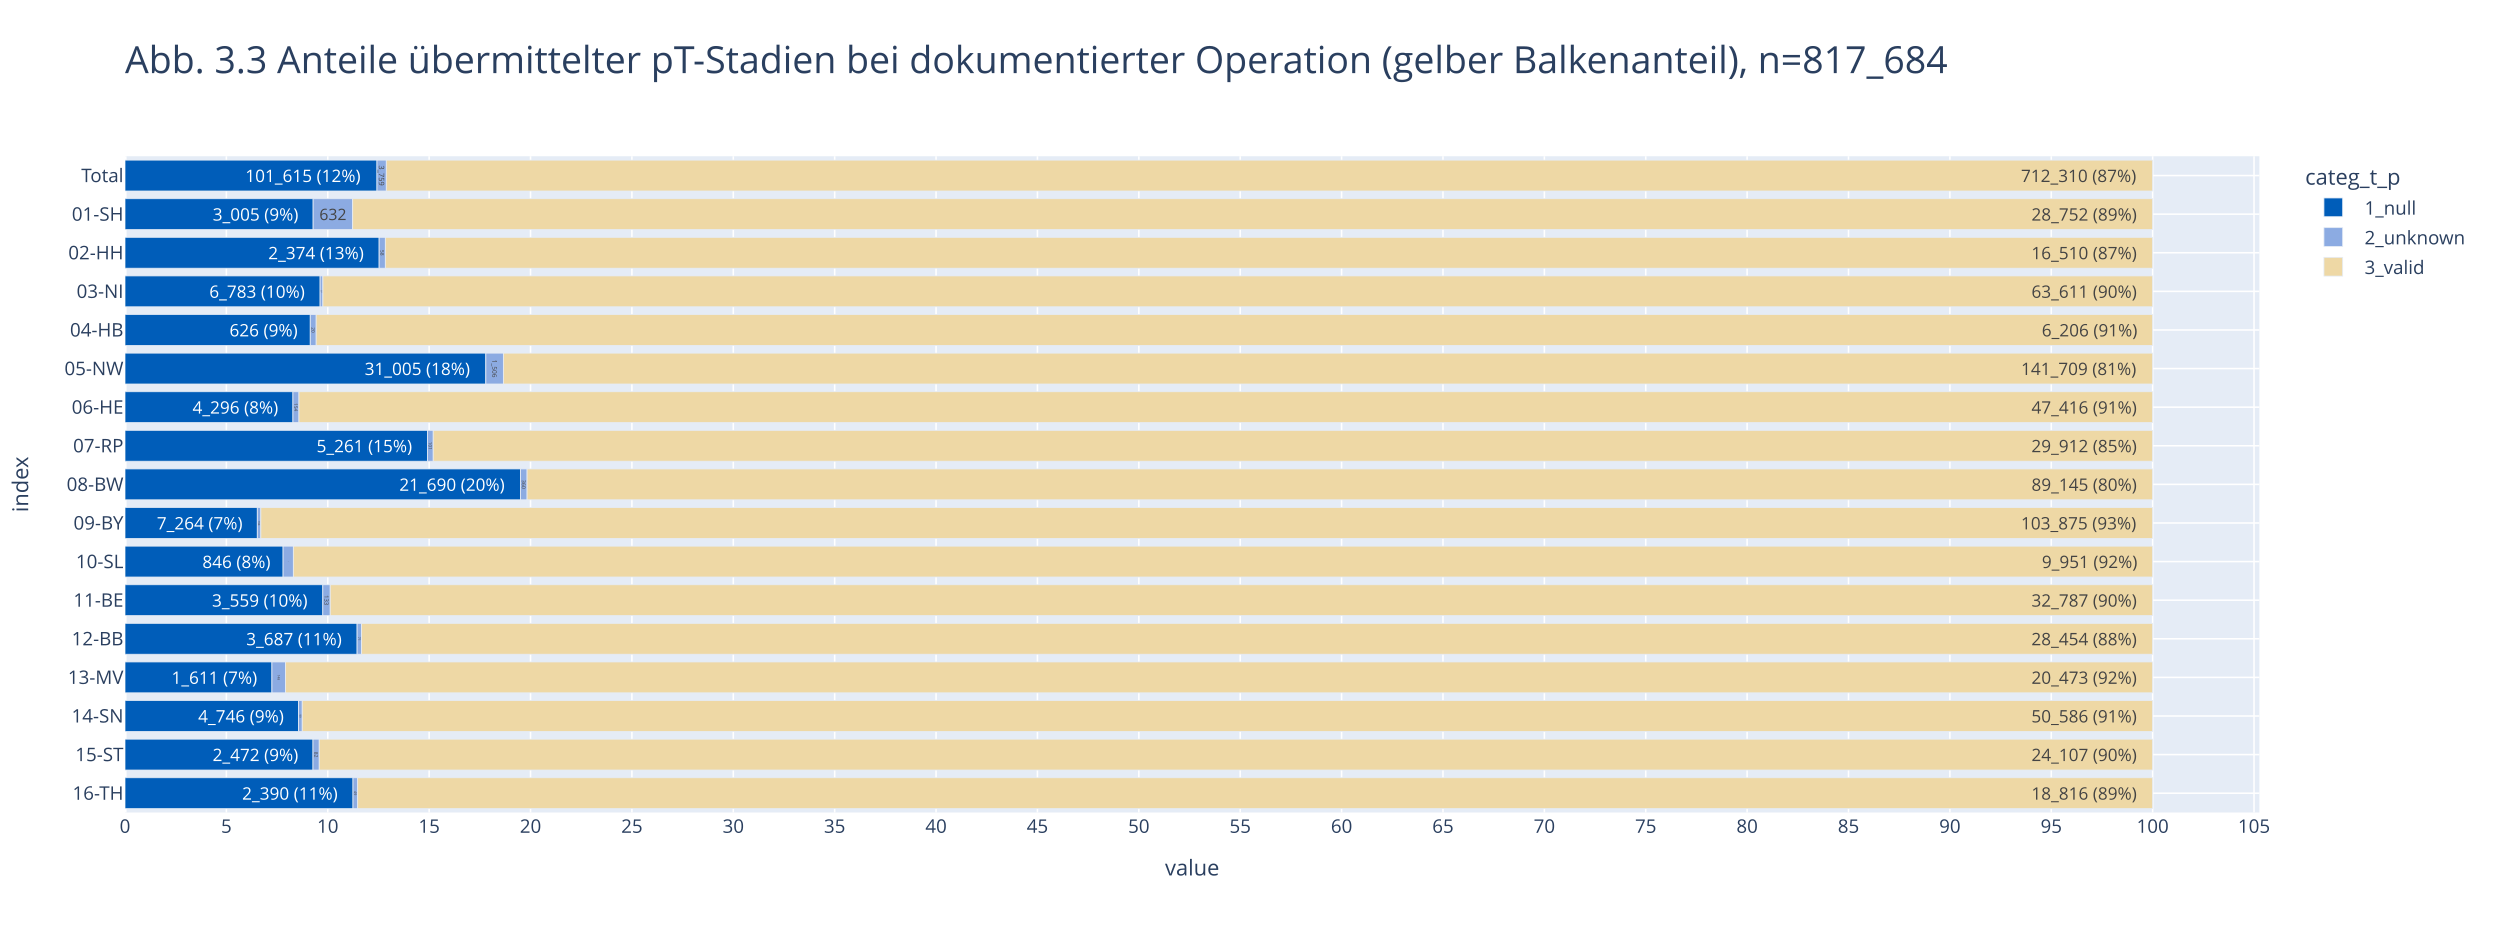
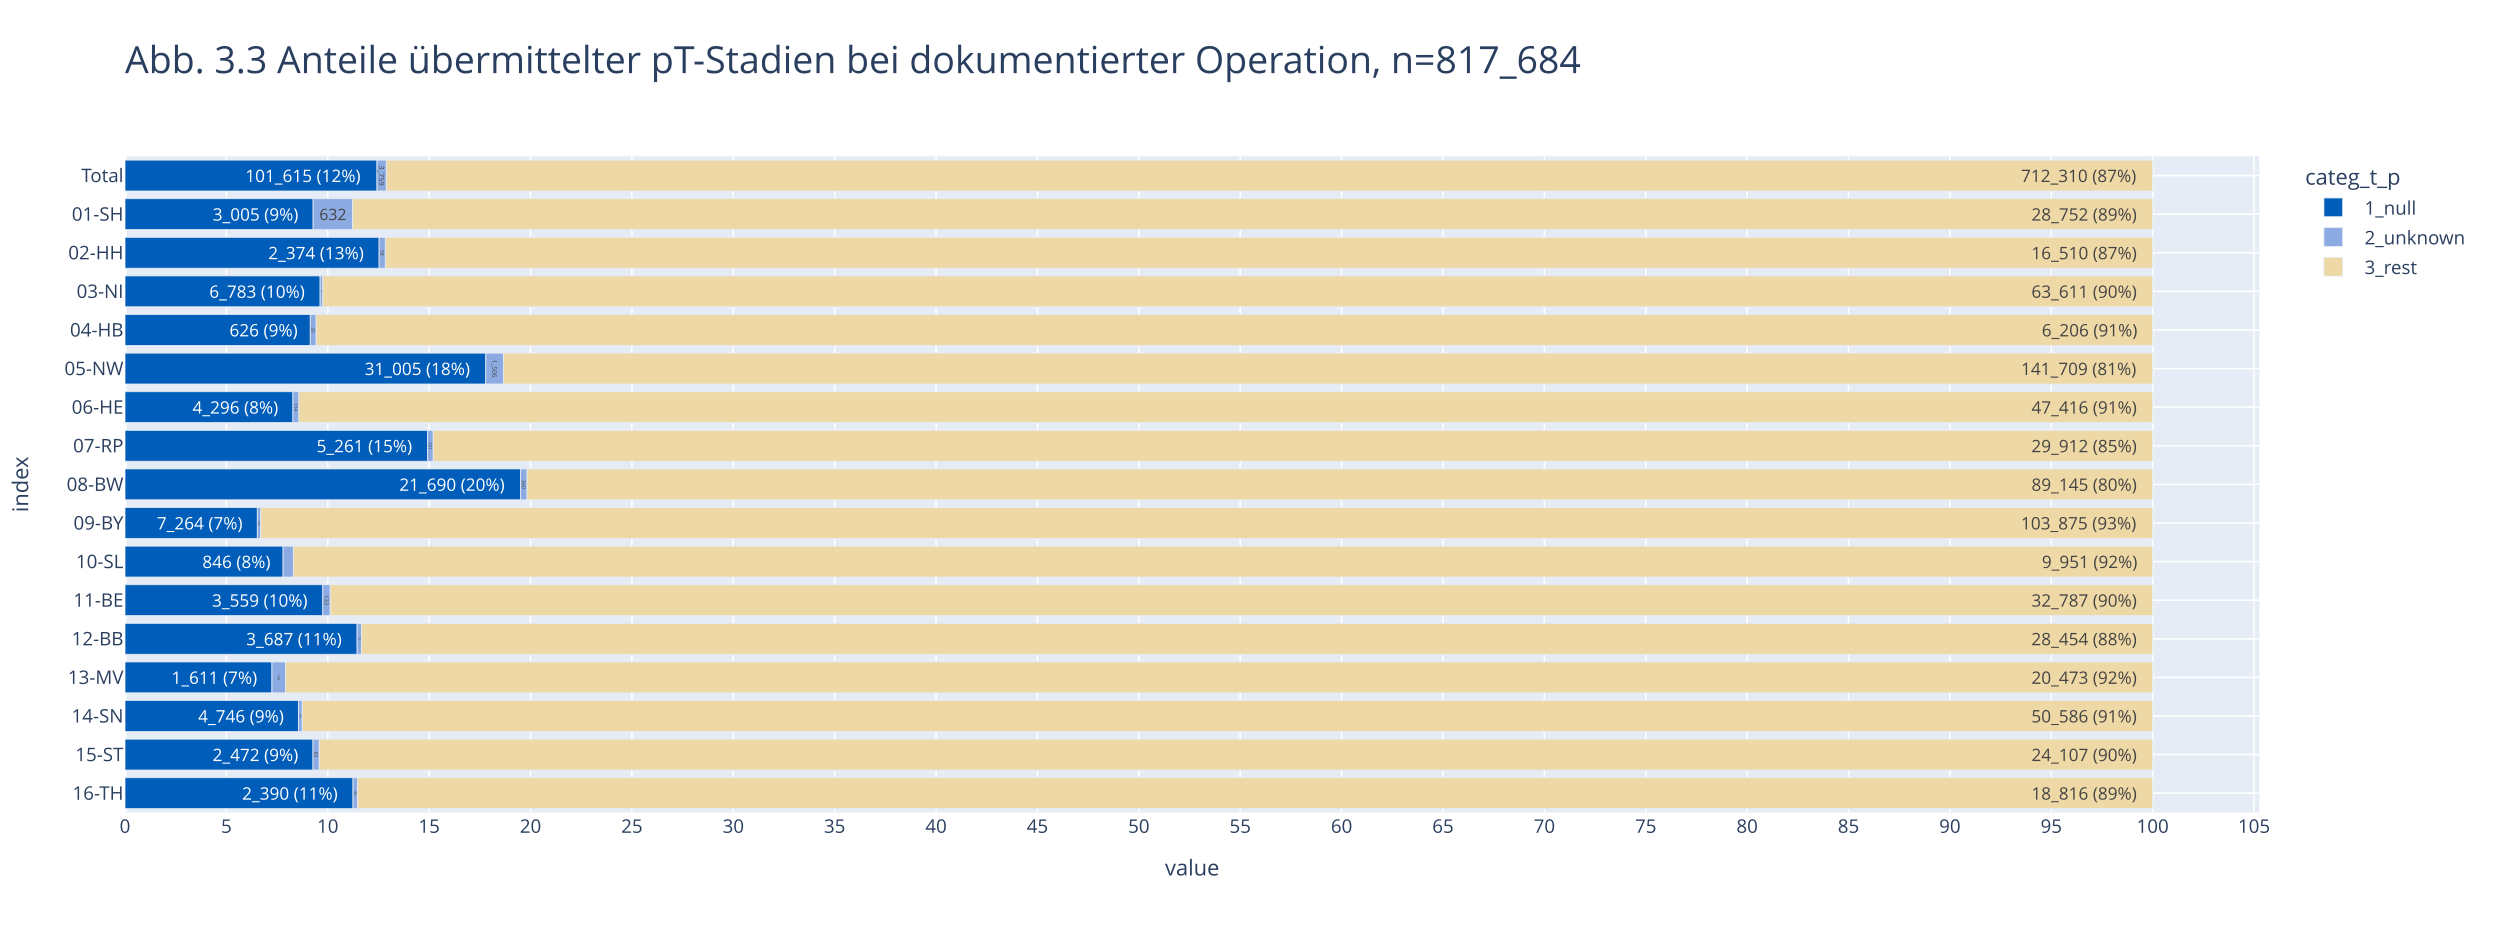
<svg xmlns="http://www.w3.org/2000/svg" class="main-svg" width="1600" height="600" style="" viewBox="0 0 1600 600">
  <rect x="0" y="0" width="1600" height="600" style="fill: rgb(255, 255, 255); fill-opacity: 1;" />
-   <defs id="defs-1cdf68">
+   <defs id="defs-031ee2">
    <g class="clips">
-       <clipPath id="clip1cdf68xyplot" class="plotclip">
+       <clipPath id="clip031ee2xyplot" class="plotclip">
        <rect width="1366" height="420" />
      </clipPath>
-       <clipPath class="axesclip" id="clip1cdf68x">
+       <clipPath class="axesclip" id="clip031ee2x">
        <rect x="80" y="0" width="1366" height="600" />
      </clipPath>
-       <clipPath class="axesclip" id="clip1cdf68y">
+       <clipPath class="axesclip" id="clip031ee2y">
        <rect x="0" y="100" width="1600" height="420" />
      </clipPath>
-       <clipPath class="axesclip" id="clip1cdf68xy">
+       <clipPath class="axesclip" id="clip031ee2xy">
        <rect x="80" y="100" width="1366" height="420" />
      </clipPath>
    </g>
    <g class="gradients" />
    <g class="patterns" />
  </defs>
  <g class="bglayer">
    <rect class="bg" x="80" y="100" width="1366" height="420" style="fill: rgb(229, 236, 246); fill-opacity: 1; stroke-width: 0;" />
  </g>
  <g class="layer-below">
    <g class="imagelayer" />
    <g class="shapelayer" />
  </g>
  <g class="cartesianlayer">
    <g class="subplot xy">
      <g class="layer-subplot">
        <g class="shapelayer" />
        <g class="imagelayer" />
      </g>
      <g class="minor-gridlayer">
        <g class="x" />
        <g class="y" />
      </g>
      <g class="gridlayer">
        <g class="x">
          <path class="xgrid crisp" transform="translate(144.88,0)" d="M0,100v420" style="stroke: rgb(255, 255, 255); stroke-opacity: 1; stroke-width: 1px;" />
          <path class="xgrid crisp" transform="translate(209.77,0)" d="M0,100v420" style="stroke: rgb(255, 255, 255); stroke-opacity: 1; stroke-width: 1px;" />
          <path class="xgrid crisp" transform="translate(274.65,0)" d="M0,100v420" style="stroke: rgb(255, 255, 255); stroke-opacity: 1; stroke-width: 1px;" />
          <path class="xgrid crisp" transform="translate(339.54,0)" d="M0,100v420" style="stroke: rgb(255, 255, 255); stroke-opacity: 1; stroke-width: 1px;" />
          <path class="xgrid crisp" transform="translate(404.42,0)" d="M0,100v420" style="stroke: rgb(255, 255, 255); stroke-opacity: 1; stroke-width: 1px;" />
          <path class="xgrid crisp" transform="translate(469.31,0)" d="M0,100v420" style="stroke: rgb(255, 255, 255); stroke-opacity: 1; stroke-width: 1px;" />
          <path class="xgrid crisp" transform="translate(534.19,0)" d="M0,100v420" style="stroke: rgb(255, 255, 255); stroke-opacity: 1; stroke-width: 1px;" />
          <path class="xgrid crisp" transform="translate(599.08,0)" d="M0,100v420" style="stroke: rgb(255, 255, 255); stroke-opacity: 1; stroke-width: 1px;" />
          <path class="xgrid crisp" transform="translate(663.96,0)" d="M0,100v420" style="stroke: rgb(255, 255, 255); stroke-opacity: 1; stroke-width: 1px;" />
          <path class="xgrid crisp" transform="translate(728.85,0)" d="M0,100v420" style="stroke: rgb(255, 255, 255); stroke-opacity: 1; stroke-width: 1px;" />
          <path class="xgrid crisp" transform="translate(793.73,0)" d="M0,100v420" style="stroke: rgb(255, 255, 255); stroke-opacity: 1; stroke-width: 1px;" />
          <path class="xgrid crisp" transform="translate(858.62,0)" d="M0,100v420" style="stroke: rgb(255, 255, 255); stroke-opacity: 1; stroke-width: 1px;" />
          <path class="xgrid crisp" transform="translate(923.5,0)" d="M0,100v420" style="stroke: rgb(255, 255, 255); stroke-opacity: 1; stroke-width: 1px;" />
          <path class="xgrid crisp" transform="translate(988.39,0)" d="M0,100v420" style="stroke: rgb(255, 255, 255); stroke-opacity: 1; stroke-width: 1px;" />
          <path class="xgrid crisp" transform="translate(1053.27,0)" d="M0,100v420" style="stroke: rgb(255, 255, 255); stroke-opacity: 1; stroke-width: 1px;" />
          <path class="xgrid crisp" transform="translate(1118.16,0)" d="M0,100v420" style="stroke: rgb(255, 255, 255); stroke-opacity: 1; stroke-width: 1px;" />
          <path class="xgrid crisp" transform="translate(1183.04,0)" d="M0,100v420" style="stroke: rgb(255, 255, 255); stroke-opacity: 1; stroke-width: 1px;" />
          <path class="xgrid crisp" transform="translate(1247.93,0)" d="M0,100v420" style="stroke: rgb(255, 255, 255); stroke-opacity: 1; stroke-width: 1px;" />
          <path class="xgrid crisp" transform="translate(1312.81,0)" d="M0,100v420" style="stroke: rgb(255, 255, 255); stroke-opacity: 1; stroke-width: 1px;" />
          <path class="xgrid crisp" transform="translate(1377.7,0)" d="M0,100v420" style="stroke: rgb(255, 255, 255); stroke-opacity: 1; stroke-width: 1px;" />
          <path class="xgrid crisp" transform="translate(1442.58,0)" d="M0,100v420" style="stroke: rgb(255, 255, 255); stroke-opacity: 1; stroke-width: 1px;" />
        </g>
        <g class="y">
          <path class="ygrid crisp" transform="translate(0,507.65)" d="M80,0h1366" style="stroke: rgb(255, 255, 255); stroke-opacity: 1; stroke-width: 1px;" />
          <path class="ygrid crisp" transform="translate(0,482.94)" d="M80,0h1366" style="stroke: rgb(255, 255, 255); stroke-opacity: 1; stroke-width: 1px;" />
          <path class="ygrid crisp" transform="translate(0,458.24)" d="M80,0h1366" style="stroke: rgb(255, 255, 255); stroke-opacity: 1; stroke-width: 1px;" />
          <path class="ygrid crisp" transform="translate(0,433.53)" d="M80,0h1366" style="stroke: rgb(255, 255, 255); stroke-opacity: 1; stroke-width: 1px;" />
          <path class="ygrid crisp" transform="translate(0,408.82)" d="M80,0h1366" style="stroke: rgb(255, 255, 255); stroke-opacity: 1; stroke-width: 1px;" />
          <path class="ygrid crisp" transform="translate(0,384.12)" d="M80,0h1366" style="stroke: rgb(255, 255, 255); stroke-opacity: 1; stroke-width: 1px;" />
          <path class="ygrid crisp" transform="translate(0,359.41)" d="M80,0h1366" style="stroke: rgb(255, 255, 255); stroke-opacity: 1; stroke-width: 1px;" />
          <path class="ygrid crisp" transform="translate(0,334.71)" d="M80,0h1366" style="stroke: rgb(255, 255, 255); stroke-opacity: 1; stroke-width: 1px;" />
          <path class="ygrid crisp" transform="translate(0,310)" d="M80,0h1366" style="stroke: rgb(255, 255, 255); stroke-opacity: 1; stroke-width: 1px;" />
          <path class="ygrid crisp" transform="translate(0,285.29)" d="M80,0h1366" style="stroke: rgb(255, 255, 255); stroke-opacity: 1; stroke-width: 1px;" />
          <path class="ygrid crisp" transform="translate(0,260.59)" d="M80,0h1366" style="stroke: rgb(255, 255, 255); stroke-opacity: 1; stroke-width: 1px;" />
          <path class="ygrid crisp" transform="translate(0,235.88)" d="M80,0h1366" style="stroke: rgb(255, 255, 255); stroke-opacity: 1; stroke-width: 1px;" />
          <path class="ygrid crisp" transform="translate(0,211.18)" d="M80,0h1366" style="stroke: rgb(255, 255, 255); stroke-opacity: 1; stroke-width: 1px;" />
          <path class="ygrid crisp" transform="translate(0,186.47)" d="M80,0h1366" style="stroke: rgb(255, 255, 255); stroke-opacity: 1; stroke-width: 1px;" />
          <path class="ygrid crisp" transform="translate(0,161.76)" d="M80,0h1366" style="stroke: rgb(255, 255, 255); stroke-opacity: 1; stroke-width: 1px;" />
          <path class="ygrid crisp" transform="translate(0,137.06)" d="M80,0h1366" style="stroke: rgb(255, 255, 255); stroke-opacity: 1; stroke-width: 1px;" />
          <path class="ygrid crisp" transform="translate(0,112.35)" d="M80,0h1366" style="stroke: rgb(255, 255, 255); stroke-opacity: 1; stroke-width: 1px;" />
        </g>
      </g>
      <g class="zerolinelayer">
        <path class="xzl zl crisp" transform="translate(80,0)" d="M0,100v420" style="stroke: rgb(255, 255, 255); stroke-opacity: 1; stroke-width: 2px;" />
      </g>
      <g class="layer-between">
        <g class="shapelayer" />
        <g class="imagelayer" />
      </g>
      <path class="xlines-below" />
      <path class="ylines-below" />
      <g class="overlines-below" />
      <g class="xaxislayer-below" />
      <g class="yaxislayer-below" />
      <g class="overaxes-below" />
      <g class="overplot">
-         <g class="xy" transform="translate(80,100)" clip-path="url(#clip1cdf68xyplot)">
+         <g class="xy" transform="translate(80,100)" clip-path="url(#clip031ee2xyplot)">
          <g class="barlayer mlayer">
            <g class="trace bars" style="opacity: 1;">
              <g class="points">
                <g class="point">
                  <path d="M0,22.24V2.47H161.27V22.24Z" style="vector-effect: none; opacity: 1; stroke-width: 0.5px; fill: rgb(0, 93, 185); fill-opacity: 1; stroke: rgb(229, 236, 246); stroke-opacity: 1;" />
                  <text class="bartext bartext-inside" text-anchor="middle" data-notex="1" x="0" y="0" style="font-family: 'Open Sans', verdana, arial, sans-serif; font-size: 12px; fill: rgb(255, 255, 255); fill-opacity: 1; white-space: pre;" transform="translate(113.8833,16.486)scale(0.918)">101_615 (12%)</text>
                </g>
                <g class="point">
                  <path d="M0,46.94V27.18H120.4V46.94Z" style="vector-effect: none; opacity: 1; stroke-width: 0.5px; fill: rgb(0, 93, 185); fill-opacity: 1; stroke: rgb(229, 236, 246); stroke-opacity: 1;" />
                  <text class="bartext bartext-inside" text-anchor="middle" data-notex="1" x="0" y="0" style="font-family: 'Open Sans', verdana, arial, sans-serif; font-size: 12px; fill: rgb(255, 255, 255); fill-opacity: 1; white-space: pre;" transform="translate(83.54467,41.188)scale(0.9173333)">3_005 (9%)</text>
                </g>
                <g class="point">
                  <path d="M0,71.65V51.88H162.64V71.65Z" style="vector-effect: none; opacity: 1; stroke-width: 0.5px; fill: rgb(0, 93, 185); fill-opacity: 1; stroke: rgb(229, 236, 246); stroke-opacity: 1;" />
                  <text class="bartext bartext-inside" text-anchor="middle" data-notex="1" x="0" y="0" style="font-family: 'Open Sans', verdana, arial, sans-serif; font-size: 12px; fill: rgb(255, 255, 255); fill-opacity: 1; white-space: pre;" transform="translate(122.2602,65.896)scale(0.918)">2_374 (13%)</text>
                </g>
                <g class="point">
                  <path d="M0,96.35V76.59H124.87V96.35Z" style="vector-effect: none; opacity: 1; stroke-width: 0.5px; fill: rgb(0, 93, 185); fill-opacity: 1; stroke: rgb(229, 236, 246); stroke-opacity: 1;" />
                  <text class="bartext bartext-inside" text-anchor="middle" data-notex="1" x="0" y="0" style="font-family: 'Open Sans', verdana, arial, sans-serif; font-size: 12px; fill: rgb(255, 255, 255); fill-opacity: 1; white-space: pre;" transform="translate(84.51733,90.598)scale(0.9173333)">6_783 (10%)</text>
                </g>
                <g class="point">
                  <path d="M0,121.06V101.29H118.56V121.06Z" style="vector-effect: none; opacity: 1; stroke-width: 0.5px; fill: rgb(0, 93, 185); fill-opacity: 1; stroke: rgb(229, 236, 246); stroke-opacity: 1;" />
                  <text class="bartext bartext-inside" text-anchor="middle" data-notex="1" x="0" y="0" style="font-family: 'Open Sans', verdana, arial, sans-serif; font-size: 12px; fill: rgb(255, 255, 255); fill-opacity: 1; white-space: pre;" transform="translate(88.68698,115.306)scale(0.918)">626 (9%)</text>
                </g>
                <g class="point">
                  <path d="M0,145.76V126H230.94V145.76Z" style="vector-effect: none; opacity: 1; stroke-width: 0.5px; fill: rgb(0, 93, 185); fill-opacity: 1; stroke: rgb(229, 236, 246); stroke-opacity: 1;" />
                  <text class="bartext bartext-inside" text-anchor="middle" data-notex="1" x="0" y="0" style="font-family: 'Open Sans', verdana, arial, sans-serif; font-size: 12px; fill: rgb(255, 255, 255); fill-opacity: 1; white-space: pre;" transform="translate(187.09,140.008)scale(0.9173333)">31_005 (18%)</text>
                </g>
                <g class="point">
                  <path d="M0,170.47V150.71H107.49V170.47Z" style="vector-effect: none; opacity: 1; stroke-width: 0.5px; fill: rgb(0, 93, 185); fill-opacity: 1; stroke: rgb(229, 236, 246); stroke-opacity: 1;" />
                  <text class="bartext bartext-inside" text-anchor="middle" data-notex="1" x="0" y="0" style="font-family: 'Open Sans', verdana, arial, sans-serif; font-size: 12px; fill: rgb(255, 255, 255); fill-opacity: 1; white-space: pre;" transform="translate(70.63467,164.718)scale(0.9173333)">4_296 (8%)</text>
                </g>
                <g class="point">
                  <path d="M0,195.18V175.41H193.55V195.18Z" style="vector-effect: none; opacity: 1; stroke-width: 0.5px; fill: rgb(0, 93, 185); fill-opacity: 1; stroke: rgb(229, 236, 246); stroke-opacity: 1;" />
                  <text class="bartext bartext-inside" text-anchor="middle" data-notex="1" x="0" y="0" style="font-family: 'Open Sans', verdana, arial, sans-serif; font-size: 12px; fill: rgb(255, 255, 255); fill-opacity: 1; white-space: pre;" transform="translate(153.1702,189.426)scale(0.918)">5_261 (15%)</text>
                </g>
                <g class="point">
                  <path d="M0,219.88V200.12H253.13V219.88Z" style="vector-effect: none; opacity: 1; stroke-width: 0.5px; fill: rgb(0, 93, 185); fill-opacity: 1; stroke: rgb(229, 236, 246); stroke-opacity: 1;" />
                  <text class="bartext bartext-inside" text-anchor="middle" data-notex="1" x="0" y="0" style="font-family: 'Open Sans', verdana, arial, sans-serif; font-size: 12px; fill: rgb(255, 255, 255); fill-opacity: 1; white-space: pre;" transform="translate(209.28,214.128)scale(0.9173333)">21_690 (20%)</text>
                </g>
                <g class="point">
                  <path d="M0,244.59V224.82H84.67V244.59Z" style="vector-effect: none; opacity: 1; stroke-width: 0.5px; fill: rgb(0, 93, 185); fill-opacity: 1; stroke: rgb(229, 236, 246); stroke-opacity: 1;" />
                  <text class="bartext bartext-inside" text-anchor="middle" data-notex="1" x="0" y="0" style="font-family: 'Open Sans', verdana, arial, sans-serif; font-size: 12px; fill: rgb(255, 255, 255); fill-opacity: 1; white-space: pre;" transform="translate(47.79006,238.836)scale(0.918)">7_264 (7%)</text>
                </g>
                <g class="point">
                  <path d="M0,269.29V249.53H101.17V269.29Z" style="vector-effect: none; opacity: 1; stroke-width: 0.5px; fill: rgb(0, 93, 185); fill-opacity: 1; stroke: rgb(229, 236, 246); stroke-opacity: 1;" />
                  <text class="bartext bartext-inside" text-anchor="middle" data-notex="1" x="0" y="0" style="font-family: 'Open Sans', verdana, arial, sans-serif; font-size: 12px; fill: rgb(255, 255, 255); fill-opacity: 1; white-space: pre;" transform="translate(71.3165,263.538)scale(0.9173333)">846 (8%)</text>
                </g>
                <g class="point">
                  <path d="M0,294V274.24H126.61V294Z" style="vector-effect: none; opacity: 1; stroke-width: 0.5px; fill: rgb(0, 93, 185); fill-opacity: 1; stroke: rgb(229, 236, 246); stroke-opacity: 1;" />
                  <text class="bartext bartext-inside" text-anchor="middle" data-notex="1" x="0" y="0" style="font-family: 'Open Sans', verdana, arial, sans-serif; font-size: 12px; fill: rgb(255, 255, 255); fill-opacity: 1; white-space: pre;" transform="translate(86.25733,288.248)scale(0.9173333)">3_559 (10%)</text>
                </g>
                <g class="point">
                  <path d="M0,318.71V298.94H148.54V318.71Z" style="vector-effect: none; opacity: 1; stroke-width: 0.5px; fill: rgb(0, 93, 185); fill-opacity: 1; stroke: rgb(229, 236, 246); stroke-opacity: 1;" />
                  <text class="bartext bartext-inside" text-anchor="middle" data-notex="1" x="0" y="0" style="font-family: 'Open Sans', verdana, arial, sans-serif; font-size: 12px; fill: rgb(255, 255, 255); fill-opacity: 1; white-space: pre;" transform="translate(108.1602,312.956)scale(0.918)">3_687 (11%)</text>
                </g>
                <g class="point">
                  <path d="M0,343.41V323.65H94.04V343.41Z" style="vector-effect: none; opacity: 1; stroke-width: 0.5px; fill: rgb(0, 93, 185); fill-opacity: 1; stroke: rgb(229, 236, 246); stroke-opacity: 1;" />
                  <text class="bartext bartext-inside" text-anchor="middle" data-notex="1" x="0" y="0" style="font-family: 'Open Sans', verdana, arial, sans-serif; font-size: 12px; fill: rgb(255, 255, 255); fill-opacity: 1; white-space: pre;" transform="translate(57.18467,337.658)scale(0.9173333)">1_611 (7%)</text>
                </g>
                <g class="point">
                  <path d="M0,368.12V348.35H111.11V368.12Z" style="vector-effect: none; opacity: 1; stroke-width: 0.5px; fill: rgb(0, 93, 185); fill-opacity: 1; stroke: rgb(229, 236, 246); stroke-opacity: 1;" />
                  <text class="bartext bartext-inside" text-anchor="middle" data-notex="1" x="0" y="0" style="font-family: 'Open Sans', verdana, arial, sans-serif; font-size: 12px; fill: rgb(255, 255, 255); fill-opacity: 1; white-space: pre;" transform="translate(74.23006,362.366)scale(0.918)">4_746 (9%)</text>
                </g>
                <g class="point">
                  <path d="M0,392.82V373.06H120.32V392.82Z" style="vector-effect: none; opacity: 1; stroke-width: 0.5px; fill: rgb(0, 93, 185); fill-opacity: 1; stroke: rgb(229, 236, 246); stroke-opacity: 1;" />
                  <text class="bartext bartext-inside" text-anchor="middle" data-notex="1" x="0" y="0" style="font-family: 'Open Sans', verdana, arial, sans-serif; font-size: 12px; fill: rgb(255, 255, 255); fill-opacity: 1; white-space: pre;" transform="translate(83.46467,387.068)scale(0.9173333)">2_472 (9%)</text>
                </g>
                <g class="point">
                  <path d="M0,417.53V397.76H145.92V417.53Z" style="vector-effect: none; opacity: 1; stroke-width: 0.5px; fill: rgb(0, 93, 185); fill-opacity: 1; stroke: rgb(229, 236, 246); stroke-opacity: 1;" />
                  <text class="bartext bartext-inside" text-anchor="middle" data-notex="1" x="0" y="0" style="font-family: 'Open Sans', verdana, arial, sans-serif; font-size: 12px; fill: rgb(255, 255, 255); fill-opacity: 1; white-space: pre;" transform="translate(105.5402,411.776)scale(0.918)">2_390 (11%)</text>
                </g>
              </g>
            </g>
            <g class="trace bars" style="opacity: 1;">
              <g class="points">
                <g class="point">
                  <path d="M161.27,22.24V2.47H167.23V22.24Z" style="vector-effect: none; opacity: 1; stroke-width: 0.5px; fill: rgb(140, 171, 226); fill-opacity: 1; stroke: rgb(229, 236, 246); stroke-opacity: 1;" />
                  <text class="bartext bartext-inside" text-anchor="middle" data-notex="1" x="0" y="0" style="font-family: 'Open Sans', verdana, arial, sans-serif; font-size: 12px; fill: rgb(68, 68, 68); fill-opacity: 1; white-space: pre;" transform="translate(164.25,14.143)scale(0.3973333)rotate(90 0 -4.5)">3_759</text>
                </g>
                <g class="point">
                  <path d="M120.4,46.94V27.18H145.72V46.94Z" style="vector-effect: none; opacity: 1; stroke-width: 0.5px; fill: rgb(140, 171, 226); fill-opacity: 1; stroke: rgb(229, 236, 246); stroke-opacity: 1;" />
                  <text class="bartext bartext-inside" text-anchor="middle" data-notex="1" x="0" y="0" style="font-family: 'Open Sans', verdana, arial, sans-serif; font-size: 12px; fill: rgb(68, 68, 68); fill-opacity: 1; white-space: pre;" transform="translate(133.06,40.85806)scale(0.8440137)">632</text>
                </g>
                <g class="point">
                  <path d="M162.64,71.65V51.88H166.61V71.65Z" style="vector-effect: none; opacity: 1; stroke-width: 0.5px; fill: rgb(140, 171, 226); fill-opacity: 1; stroke: rgb(229, 236, 246); stroke-opacity: 1;" />
                  <text class="bartext bartext-inside" text-anchor="middle" data-notex="1" x="0" y="0" style="font-family: 'Open Sans', verdana, arial, sans-serif; font-size: 12px; fill: rgb(68, 68, 68); fill-opacity: 1; white-space: pre;" transform="translate(164.625,62.956)scale(0.2646667)rotate(90 0 -4.5)">58</text>
                </g>
                <g class="point">
                  <path d="M124.87,96.35V76.59H126.66V96.35Z" style="vector-effect: none; opacity: 1; stroke-width: 0.5px; fill: rgb(140, 171, 226); fill-opacity: 1; stroke: rgb(229, 236, 246); stroke-opacity: 1;" />
                  <text class="bartext bartext-inside" text-anchor="middle" data-notex="1" x="0" y="0" style="font-family: 'Open Sans', verdana, arial, sans-serif; font-size: 12px; fill: rgb(68, 68, 68); fill-opacity: 1; white-space: pre;" transform="translate(125.765,87.007)scale(0.1193333)rotate(90 0 -4.5)">97</text>
                </g>
                <g class="point">
                  <path d="M118.56,121.06V101.29H122.35V121.06Z" style="vector-effect: none; opacity: 1; stroke-width: 0.5px; fill: rgb(140, 171, 226); fill-opacity: 1; stroke: rgb(229, 236, 246); stroke-opacity: 1;" />
                  <text class="bartext bartext-inside" text-anchor="middle" data-notex="1" x="0" y="0" style="font-family: 'Open Sans', verdana, arial, sans-serif; font-size: 12px; fill: rgb(68, 68, 68); fill-opacity: 1; white-space: pre;" transform="translate(120.455,112.312)scale(0.2526667)rotate(90 0 -4.5)">20</text>
                </g>
                <g class="point">
                  <path d="M230.94,145.76V126H242.16V145.76Z" style="vector-effect: none; opacity: 1; stroke-width: 0.5px; fill: rgb(140, 171, 226); fill-opacity: 1; stroke: rgb(229, 236, 246); stroke-opacity: 1;" />
                  <text class="bartext bartext-inside" text-anchor="middle" data-notex="1" x="0" y="0" style="font-family: 'Open Sans', verdana, arial, sans-serif; font-size: 12px; fill: rgb(68, 68, 68); fill-opacity: 1; white-space: pre;" transform="translate(236.55,137.446)scale(0.348)rotate(90 0 -4.5)">1_506</text>
                </g>
                <g class="point">
                  <path d="M107.49,170.47V150.71H111.34V170.47Z" style="vector-effect: none; opacity: 1; stroke-width: 0.5px; fill: rgb(140, 171, 226); fill-opacity: 1; stroke: rgb(229, 236, 246); stroke-opacity: 1;" />
                  <text class="bartext bartext-inside" text-anchor="middle" data-notex="1" x="0" y="0" style="font-family: 'Open Sans', verdana, arial, sans-serif; font-size: 12px; fill: rgb(68, 68, 68); fill-opacity: 1; white-space: pre;" transform="translate(109.415,161.745)scale(0.2566667)rotate(90 0 -4.5)">154</text>
                </g>
                <g class="point">
                  <path d="M193.55,195.18V175.41H197.26V195.18Z" style="vector-effect: none; opacity: 1; stroke-width: 0.5px; fill: rgb(140, 171, 226); fill-opacity: 1; stroke: rgb(229, 236, 246); stroke-opacity: 1;" />
                  <text class="bartext bartext-inside" text-anchor="middle" data-notex="1" x="0" y="0" style="font-family: 'Open Sans', verdana, arial, sans-serif; font-size: 12px; fill: rgb(68, 68, 68); fill-opacity: 1; white-space: pre;" transform="translate(195.405,186.408)scale(0.2473333)rotate(90 0 -4.5)">101</text>
                </g>
                <g class="point">
                  <path d="M253.13,219.88V200.12H257.33V219.88Z" style="vector-effect: none; opacity: 1; stroke-width: 0.5px; fill: rgb(140, 171, 226); fill-opacity: 1; stroke: rgb(229, 236, 246); stroke-opacity: 1;" />
                  <text class="bartext bartext-inside" text-anchor="middle" data-notex="1" x="0" y="0" style="font-family: 'Open Sans', verdana, arial, sans-serif; font-size: 12px; fill: rgb(68, 68, 68); fill-opacity: 1; white-space: pre;" transform="translate(255.23,211.26)scale(0.28)rotate(90 0 -4.5)">360</text>
                </g>
                <g class="point">
                  <path d="M84.67,244.59V224.82H86.93V244.59Z" style="vector-effect: none; opacity: 1; stroke-width: 0.5px; fill: rgb(140, 171, 226); fill-opacity: 1; stroke: rgb(229, 236, 246); stroke-opacity: 1;" />
                  <text class="bartext bartext-inside" text-anchor="middle" data-notex="1" x="0" y="0" style="font-family: 'Open Sans', verdana, arial, sans-serif; font-size: 12px; fill: rgb(68, 68, 68); fill-opacity: 1; white-space: pre;" transform="translate(85.8,235.383)scale(0.1506667)rotate(90 0 -4.5)">194</text>
                </g>
                <g class="point">
                  <path d="M101.17,269.29V249.53H107.74V269.29Z" style="vector-effect: none; opacity: 1; stroke-width: 0.5px; fill: rgb(140, 171, 226); fill-opacity: 1; stroke: rgb(229, 236, 246); stroke-opacity: 1;" />
                  <text class="bartext bartext-inside" text-anchor="middle" data-notex="1" x="0" y="0" style="font-family: 'Open Sans', verdana, arial, sans-serif; font-size: 12px; fill: rgb(68, 68, 68); fill-opacity: 1; white-space: pre;" transform="translate(104.455,259.581)scale(0.038)rotate(90 0 -4.5)">55</text>
                </g>
                <g class="point">
                  <path d="M126.61,294V274.24H131.34V294Z" style="vector-effect: none; opacity: 1; stroke-width: 0.5px; fill: rgb(140, 171, 226); fill-opacity: 1; stroke: rgb(229, 236, 246); stroke-opacity: 1;" />
                  <text class="bartext bartext-inside" text-anchor="middle" data-notex="1" x="0" y="0" style="font-family: 'Open Sans', verdana, arial, sans-serif; font-size: 12px; fill: rgb(68, 68, 68); fill-opacity: 1; white-space: pre;" transform="translate(128.975,285.539)scale(0.3153333)rotate(90 0 -4.5)">133</text>
                </g>
                <g class="point">
                  <path d="M148.54,318.71V298.94H151.4V318.71Z" style="vector-effect: none; opacity: 1; stroke-width: 0.5px; fill: rgb(140, 171, 226); fill-opacity: 1; stroke: rgb(229, 236, 246); stroke-opacity: 1;" />
                  <text class="bartext bartext-inside" text-anchor="middle" data-notex="1" x="0" y="0" style="font-family: 'Open Sans', verdana, arial, sans-serif; font-size: 12px; fill: rgb(68, 68, 68); fill-opacity: 1; white-space: pre;" transform="translate(149.97,309.683)scale(0.1906667)rotate(90 0 -4.5)">71</text>
                </g>
                <g class="point">
                  <path d="M94.04,343.41V323.65H102.67V343.41Z" style="vector-effect: none; opacity: 1; stroke-width: 0.5px; fill: rgb(140, 171, 226); fill-opacity: 1; stroke: rgb(229, 236, 246); stroke-opacity: 1;" />
                  <text class="bartext bartext-inside" text-anchor="middle" data-notex="1" x="0" y="0" style="font-family: 'Open Sans', verdana, arial, sans-serif; font-size: 12px; fill: rgb(68, 68, 68); fill-opacity: 1; white-space: pre;" transform="translate(98.355,334.319)scale(0.1753333)rotate(90 0 -4.5)">148</text>
                </g>
                <g class="point">
                  <path d="M111.11,368.12V348.35H113.43V368.12Z" style="vector-effect: none; opacity: 1; stroke-width: 0.5px; fill: rgb(140, 171, 226); fill-opacity: 1; stroke: rgb(229, 236, 246); stroke-opacity: 1;" />
                  <text class="bartext bartext-inside" text-anchor="middle" data-notex="1" x="0" y="0" style="font-family: 'Open Sans', verdana, arial, sans-serif; font-size: 12px; fill: rgb(68, 68, 68); fill-opacity: 1; white-space: pre;" transform="translate(112.27,358.931)scale(0.1546667)rotate(90 0 -4.5)">99</text>
                </g>
                <g class="point">
                  <path d="M120.32,392.82V373.06H124.31V392.82Z" style="vector-effect: none; opacity: 1; stroke-width: 0.5px; fill: rgb(140, 171, 226); fill-opacity: 1; stroke: rgb(229, 236, 246); stroke-opacity: 1;" />
                  <text class="bartext bartext-inside" text-anchor="middle" data-notex="1" x="0" y="0" style="font-family: 'Open Sans', verdana, arial, sans-serif; font-size: 12px; fill: rgb(68, 68, 68); fill-opacity: 1; white-space: pre;" transform="translate(122.315,384.137)scale(0.266)rotate(90 0 -4.5)">82</text>
                </g>
                <g class="point">
                  <path d="M145.92,417.53V397.76H148.91V417.53Z" style="vector-effect: none; opacity: 1; stroke-width: 0.5px; fill: rgb(140, 171, 226); fill-opacity: 1; stroke: rgb(229, 236, 246); stroke-opacity: 1;" />
                  <text class="bartext bartext-inside" text-anchor="middle" data-notex="1" x="0" y="0" style="font-family: 'Open Sans', verdana, arial, sans-serif; font-size: 12px; fill: rgb(68, 68, 68); fill-opacity: 1; white-space: pre;" transform="translate(147.415,408.542)scale(0.1993333)rotate(90 0 -4.5)">49</text>
                </g>
              </g>
            </g>
            <g class="trace bars" style="opacity: 1;">
              <g class="points">
                <g class="point">
                  <path d="M167.23,22.24V2.47H1297.7V22.24Z" style="vector-effect: none; opacity: 1; stroke-width: 0.5px; fill: rgb(238, 216, 165); fill-opacity: 1; stroke: rgb(229, 236, 246); stroke-opacity: 1;" />
                  <text class="bartext bartext-inside" text-anchor="middle" data-notex="1" x="0" y="0" style="font-family: 'Open Sans', verdana, arial, sans-serif; font-size: 12px; fill: rgb(68, 68, 68); fill-opacity: 1; white-space: pre;" transform="translate(1250.313,16.486)scale(0.918)">712_310 (87%)</text>
                </g>
                <g class="point">
                  <path d="M145.72,46.94V27.18H1297.7V46.94Z" style="vector-effect: none; opacity: 1; stroke-width: 0.5px; fill: rgb(238, 216, 165); fill-opacity: 1; stroke: rgb(229, 236, 246); stroke-opacity: 1;" />
                  <text class="bartext bartext-inside" text-anchor="middle" data-notex="1" x="0" y="0" style="font-family: 'Open Sans', verdana, arial, sans-serif; font-size: 12px; fill: rgb(68, 68, 68); fill-opacity: 1; white-space: pre;" transform="translate(1253.85,41.188)scale(0.9173333)">28_752 (89%)</text>
                </g>
                <g class="point">
                  <path d="M166.61,71.65V51.88H1297.7V71.65Z" style="vector-effect: none; opacity: 1; stroke-width: 0.5px; fill: rgb(238, 216, 165); fill-opacity: 1; stroke: rgb(229, 236, 246); stroke-opacity: 1;" />
                  <text class="bartext bartext-inside" text-anchor="middle" data-notex="1" x="0" y="0" style="font-family: 'Open Sans', verdana, arial, sans-serif; font-size: 12px; fill: rgb(68, 68, 68); fill-opacity: 1; white-space: pre;" transform="translate(1253.82,65.896)scale(0.918)">16_510 (87%)</text>
                </g>
                <g class="point">
                  <path d="M126.66,96.35V76.59H1297.7V96.35Z" style="vector-effect: none; opacity: 1; stroke-width: 0.5px; fill: rgb(238, 216, 165); fill-opacity: 1; stroke: rgb(229, 236, 246); stroke-opacity: 1;" />
                  <text class="bartext bartext-inside" text-anchor="middle" data-notex="1" x="0" y="0" style="font-family: 'Open Sans', verdana, arial, sans-serif; font-size: 12px; fill: rgb(68, 68, 68); fill-opacity: 1; white-space: pre;" transform="translate(1253.85,90.598)scale(0.9173333)">63_611 (90%)</text>
                </g>
                <g class="point">
                  <path d="M122.35,121.06V101.29H1297.7V121.06Z" style="vector-effect: none; opacity: 1; stroke-width: 0.5px; fill: rgb(238, 216, 165); fill-opacity: 1; stroke: rgb(229, 236, 246); stroke-opacity: 1;" />
                  <text class="bartext bartext-inside" text-anchor="middle" data-notex="1" x="0" y="0" style="font-family: 'Open Sans', verdana, arial, sans-serif; font-size: 12px; fill: rgb(68, 68, 68); fill-opacity: 1; white-space: pre;" transform="translate(1257.32,115.306)scale(0.918)">6_206 (91%)</text>
                </g>
                <g class="point">
                  <path d="M242.16,145.76V126H1297.7V145.76Z" style="vector-effect: none; opacity: 1; stroke-width: 0.5px; fill: rgb(238, 216, 165); fill-opacity: 1; stroke: rgb(229, 236, 246); stroke-opacity: 1;" />
                  <text class="bartext bartext-inside" text-anchor="middle" data-notex="1" x="0" y="0" style="font-family: 'Open Sans', verdana, arial, sans-serif; font-size: 12px; fill: rgb(68, 68, 68); fill-opacity: 1; white-space: pre;" transform="translate(1250.346,140.008)scale(0.9173333)">141_709 (81%)</text>
                </g>
                <g class="point">
                  <path d="M111.34,170.47V150.71H1297.7V170.47Z" style="vector-effect: none; opacity: 1; stroke-width: 0.5px; fill: rgb(238, 216, 165); fill-opacity: 1; stroke: rgb(229, 236, 246); stroke-opacity: 1;" />
                  <text class="bartext bartext-inside" text-anchor="middle" data-notex="1" x="0" y="0" style="font-family: 'Open Sans', verdana, arial, sans-serif; font-size: 12px; fill: rgb(68, 68, 68); fill-opacity: 1; white-space: pre;" transform="translate(1253.85,164.718)scale(0.9173333)">47_416 (91%)</text>
                </g>
                <g class="point">
                  <path d="M197.26,195.18V175.41H1297.7V195.18Z" style="vector-effect: none; opacity: 1; stroke-width: 0.5px; fill: rgb(238, 216, 165); fill-opacity: 1; stroke: rgb(229, 236, 246); stroke-opacity: 1;" />
                  <text class="bartext bartext-inside" text-anchor="middle" data-notex="1" x="0" y="0" style="font-family: 'Open Sans', verdana, arial, sans-serif; font-size: 12px; fill: rgb(68, 68, 68); fill-opacity: 1; white-space: pre;" transform="translate(1253.82,189.426)scale(0.918)">29_912 (85%)</text>
                </g>
                <g class="point">
                  <path d="M257.33,219.88V200.12H1297.7V219.88Z" style="vector-effect: none; opacity: 1; stroke-width: 0.5px; fill: rgb(238, 216, 165); fill-opacity: 1; stroke: rgb(229, 236, 246); stroke-opacity: 1;" />
                  <text class="bartext bartext-inside" text-anchor="middle" data-notex="1" x="0" y="0" style="font-family: 'Open Sans', verdana, arial, sans-serif; font-size: 12px; fill: rgb(68, 68, 68); fill-opacity: 1; white-space: pre;" transform="translate(1253.85,214.128)scale(0.9173333)">89_145 (80%)</text>
                </g>
                <g class="point">
                  <path d="M86.93,244.59V224.82H1297.7V244.59Z" style="vector-effect: none; opacity: 1; stroke-width: 0.5px; fill: rgb(238, 216, 165); fill-opacity: 1; stroke: rgb(229, 236, 246); stroke-opacity: 1;" />
                  <text class="bartext bartext-inside" text-anchor="middle" data-notex="1" x="0" y="0" style="font-family: 'Open Sans', verdana, arial, sans-serif; font-size: 12px; fill: rgb(68, 68, 68); fill-opacity: 1; white-space: pre;" transform="translate(1250.313,238.836)scale(0.918)">103_875 (93%)</text>
                </g>
                <g class="point">
                  <path d="M107.74,269.29V249.53H1297.7V269.29Z" style="vector-effect: none; opacity: 1; stroke-width: 0.5px; fill: rgb(238, 216, 165); fill-opacity: 1; stroke: rgb(229, 236, 246); stroke-opacity: 1;" />
                  <text class="bartext bartext-inside" text-anchor="middle" data-notex="1" x="0" y="0" style="font-family: 'Open Sans', verdana, arial, sans-serif; font-size: 12px; fill: rgb(68, 68, 68); fill-opacity: 1; white-space: pre;" transform="translate(1257.347,263.538)scale(0.9173333)">9_951 (92%)</text>
                </g>
                <g class="point">
                  <path d="M131.34,294V274.24H1297.7V294Z" style="vector-effect: none; opacity: 1; stroke-width: 0.5px; fill: rgb(238, 216, 165); fill-opacity: 1; stroke: rgb(229, 236, 246); stroke-opacity: 1;" />
                  <text class="bartext bartext-inside" text-anchor="middle" data-notex="1" x="0" y="0" style="font-family: 'Open Sans', verdana, arial, sans-serif; font-size: 12px; fill: rgb(68, 68, 68); fill-opacity: 1; white-space: pre;" transform="translate(1253.85,288.248)scale(0.9173333)">32_787 (90%)</text>
                </g>
                <g class="point">
                  <path d="M151.4,318.71V298.94H1297.7V318.71Z" style="vector-effect: none; opacity: 1; stroke-width: 0.5px; fill: rgb(238, 216, 165); fill-opacity: 1; stroke: rgb(229, 236, 246); stroke-opacity: 1;" />
                  <text class="bartext bartext-inside" text-anchor="middle" data-notex="1" x="0" y="0" style="font-family: 'Open Sans', verdana, arial, sans-serif; font-size: 12px; fill: rgb(68, 68, 68); fill-opacity: 1; white-space: pre;" transform="translate(1253.82,312.956)scale(0.918)">28_454 (88%)</text>
                </g>
                <g class="point">
                  <path d="M102.67,343.41V323.65H1297.7V343.41Z" style="vector-effect: none; opacity: 1; stroke-width: 0.5px; fill: rgb(238, 216, 165); fill-opacity: 1; stroke: rgb(229, 236, 246); stroke-opacity: 1;" />
                  <text class="bartext bartext-inside" text-anchor="middle" data-notex="1" x="0" y="0" style="font-family: 'Open Sans', verdana, arial, sans-serif; font-size: 12px; fill: rgb(68, 68, 68); fill-opacity: 1; white-space: pre;" transform="translate(1253.85,337.658)scale(0.9173333)">20_473 (92%)</text>
                </g>
                <g class="point">
                  <path d="M113.43,368.12V348.35H1297.7V368.12Z" style="vector-effect: none; opacity: 1; stroke-width: 0.5px; fill: rgb(238, 216, 165); fill-opacity: 1; stroke: rgb(229, 236, 246); stroke-opacity: 1;" />
                  <text class="bartext bartext-inside" text-anchor="middle" data-notex="1" x="0" y="0" style="font-family: 'Open Sans', verdana, arial, sans-serif; font-size: 12px; fill: rgb(68, 68, 68); fill-opacity: 1; white-space: pre;" transform="translate(1253.82,362.366)scale(0.918)">50_586 (91%)</text>
                </g>
                <g class="point">
                  <path d="M124.31,392.82V373.06H1297.7V392.82Z" style="vector-effect: none; opacity: 1; stroke-width: 0.5px; fill: rgb(238, 216, 165); fill-opacity: 1; stroke: rgb(229, 236, 246); stroke-opacity: 1;" />
                  <text class="bartext bartext-inside" text-anchor="middle" data-notex="1" x="0" y="0" style="font-family: 'Open Sans', verdana, arial, sans-serif; font-size: 12px; fill: rgb(68, 68, 68); fill-opacity: 1; white-space: pre;" transform="translate(1253.85,387.068)scale(0.9173333)">24_107 (90%)</text>
                </g>
                <g class="point">
                  <path d="M148.91,417.53V397.76H1297.7V417.53Z" style="vector-effect: none; opacity: 1; stroke-width: 0.5px; fill: rgb(238, 216, 165); fill-opacity: 1; stroke: rgb(229, 236, 246); stroke-opacity: 1;" />
                  <text class="bartext bartext-inside" text-anchor="middle" data-notex="1" x="0" y="0" style="font-family: 'Open Sans', verdana, arial, sans-serif; font-size: 12px; fill: rgb(68, 68, 68); fill-opacity: 1; white-space: pre;" transform="translate(1253.82,411.776)scale(0.918)">18_816 (89%)</text>
                </g>
              </g>
            </g>
          </g>
        </g>
      </g>
      <g class="zerolinelayer-above" />
      <path class="xlines-above crisp" d="M0,0" style="fill: none;" />
      <path class="ylines-above crisp" d="M0,0" style="fill: none;" />
      <g class="overlines-above" />
      <g class="xaxislayer-above">
        <g class="xtick">
          <text text-anchor="middle" x="0" y="533" transform="translate(80,0)" style="font-family: 'Open Sans', verdana, arial, sans-serif; font-size: 12px; fill: rgb(42, 63, 95); fill-opacity: 1; white-space: pre;">0</text>
        </g>
        <g class="xtick">
          <text text-anchor="middle" x="0" y="533" style="font-family: 'Open Sans', verdana, arial, sans-serif; font-size: 12px; fill: rgb(42, 63, 95); fill-opacity: 1; white-space: pre;" transform="translate(144.88,0)">5</text>
        </g>
        <g class="xtick">
          <text text-anchor="middle" x="0" y="533" style="font-family: 'Open Sans', verdana, arial, sans-serif; font-size: 12px; fill: rgb(42, 63, 95); fill-opacity: 1; white-space: pre;" transform="translate(209.77,0)">10</text>
        </g>
        <g class="xtick">
          <text text-anchor="middle" x="0" y="533" style="font-family: 'Open Sans', verdana, arial, sans-serif; font-size: 12px; fill: rgb(42, 63, 95); fill-opacity: 1; white-space: pre;" transform="translate(274.65,0)">15</text>
        </g>
        <g class="xtick">
          <text text-anchor="middle" x="0" y="533" style="font-family: 'Open Sans', verdana, arial, sans-serif; font-size: 12px; fill: rgb(42, 63, 95); fill-opacity: 1; white-space: pre;" transform="translate(339.54,0)">20</text>
        </g>
        <g class="xtick">
          <text text-anchor="middle" x="0" y="533" style="font-family: 'Open Sans', verdana, arial, sans-serif; font-size: 12px; fill: rgb(42, 63, 95); fill-opacity: 1; white-space: pre;" transform="translate(404.42,0)">25</text>
        </g>
        <g class="xtick">
          <text text-anchor="middle" x="0" y="533" style="font-family: 'Open Sans', verdana, arial, sans-serif; font-size: 12px; fill: rgb(42, 63, 95); fill-opacity: 1; white-space: pre;" transform="translate(469.31,0)">30</text>
        </g>
        <g class="xtick">
          <text text-anchor="middle" x="0" y="533" style="font-family: 'Open Sans', verdana, arial, sans-serif; font-size: 12px; fill: rgb(42, 63, 95); fill-opacity: 1; white-space: pre;" transform="translate(534.19,0)">35</text>
        </g>
        <g class="xtick">
          <text text-anchor="middle" x="0" y="533" style="font-family: 'Open Sans', verdana, arial, sans-serif; font-size: 12px; fill: rgb(42, 63, 95); fill-opacity: 1; white-space: pre;" transform="translate(599.08,0)">40</text>
        </g>
        <g class="xtick">
          <text text-anchor="middle" x="0" y="533" style="font-family: 'Open Sans', verdana, arial, sans-serif; font-size: 12px; fill: rgb(42, 63, 95); fill-opacity: 1; white-space: pre;" transform="translate(663.96,0)">45</text>
        </g>
        <g class="xtick">
          <text text-anchor="middle" x="0" y="533" style="font-family: 'Open Sans', verdana, arial, sans-serif; font-size: 12px; fill: rgb(42, 63, 95); fill-opacity: 1; white-space: pre;" transform="translate(728.85,0)">50</text>
        </g>
        <g class="xtick">
          <text text-anchor="middle" x="0" y="533" style="font-family: 'Open Sans', verdana, arial, sans-serif; font-size: 12px; fill: rgb(42, 63, 95); fill-opacity: 1; white-space: pre;" transform="translate(793.73,0)">55</text>
        </g>
        <g class="xtick">
          <text text-anchor="middle" x="0" y="533" style="font-family: 'Open Sans', verdana, arial, sans-serif; font-size: 12px; fill: rgb(42, 63, 95); fill-opacity: 1; white-space: pre;" transform="translate(858.62,0)">60</text>
        </g>
        <g class="xtick">
          <text text-anchor="middle" x="0" y="533" style="font-family: 'Open Sans', verdana, arial, sans-serif; font-size: 12px; fill: rgb(42, 63, 95); fill-opacity: 1; white-space: pre;" transform="translate(923.5,0)">65</text>
        </g>
        <g class="xtick">
          <text text-anchor="middle" x="0" y="533" style="font-family: 'Open Sans', verdana, arial, sans-serif; font-size: 12px; fill: rgb(42, 63, 95); fill-opacity: 1; white-space: pre;" transform="translate(988.39,0)">70</text>
        </g>
        <g class="xtick">
          <text text-anchor="middle" x="0" y="533" style="font-family: 'Open Sans', verdana, arial, sans-serif; font-size: 12px; fill: rgb(42, 63, 95); fill-opacity: 1; white-space: pre;" transform="translate(1053.27,0)">75</text>
        </g>
        <g class="xtick">
          <text text-anchor="middle" x="0" y="533" style="font-family: 'Open Sans', verdana, arial, sans-serif; font-size: 12px; fill: rgb(42, 63, 95); fill-opacity: 1; white-space: pre;" transform="translate(1118.16,0)">80</text>
        </g>
        <g class="xtick">
          <text text-anchor="middle" x="0" y="533" style="font-family: 'Open Sans', verdana, arial, sans-serif; font-size: 12px; fill: rgb(42, 63, 95); fill-opacity: 1; white-space: pre;" transform="translate(1183.04,0)">85</text>
        </g>
        <g class="xtick">
          <text text-anchor="middle" x="0" y="533" style="font-family: 'Open Sans', verdana, arial, sans-serif; font-size: 12px; fill: rgb(42, 63, 95); fill-opacity: 1; white-space: pre;" transform="translate(1247.93,0)">90</text>
        </g>
        <g class="xtick">
          <text text-anchor="middle" x="0" y="533" style="font-family: 'Open Sans', verdana, arial, sans-serif; font-size: 12px; fill: rgb(42, 63, 95); fill-opacity: 1; white-space: pre;" transform="translate(1312.81,0)">95</text>
        </g>
        <g class="xtick">
          <text text-anchor="middle" x="0" y="533" style="font-family: 'Open Sans', verdana, arial, sans-serif; font-size: 12px; fill: rgb(42, 63, 95); fill-opacity: 1; white-space: pre;" transform="translate(1377.7,0)">100</text>
        </g>
        <g class="xtick">
          <text text-anchor="middle" x="0" y="533" style="font-family: 'Open Sans', verdana, arial, sans-serif; font-size: 12px; fill: rgb(42, 63, 95); fill-opacity: 1; white-space: pre;" transform="translate(1442.58,0)">105</text>
        </g>
      </g>
      <g class="yaxislayer-above">
        <g class="ytick">
          <text text-anchor="end" x="79" y="4.2" transform="translate(0,507.65)" style="font-family: 'Open Sans', verdana, arial, sans-serif; font-size: 12px; fill: rgb(42, 63, 95); fill-opacity: 1; white-space: pre;">16-TH</text>
        </g>
        <g class="ytick">
          <text text-anchor="end" x="79" y="4.2" transform="translate(0,482.94)" style="font-family: 'Open Sans', verdana, arial, sans-serif; font-size: 12px; fill: rgb(42, 63, 95); fill-opacity: 1; white-space: pre;">15-ST</text>
        </g>
        <g class="ytick">
          <text text-anchor="end" x="79" y="4.2" transform="translate(0,458.24)" style="font-family: 'Open Sans', verdana, arial, sans-serif; font-size: 12px; fill: rgb(42, 63, 95); fill-opacity: 1; white-space: pre;">14-SN</text>
        </g>
        <g class="ytick">
          <text text-anchor="end" x="79" y="4.2" transform="translate(0,433.53)" style="font-family: 'Open Sans', verdana, arial, sans-serif; font-size: 12px; fill: rgb(42, 63, 95); fill-opacity: 1; white-space: pre;">13-MV</text>
        </g>
        <g class="ytick">
          <text text-anchor="end" x="79" y="4.2" transform="translate(0,408.82)" style="font-family: 'Open Sans', verdana, arial, sans-serif; font-size: 12px; fill: rgb(42, 63, 95); fill-opacity: 1; white-space: pre;">12-BB</text>
        </g>
        <g class="ytick">
          <text text-anchor="end" x="79" y="4.2" transform="translate(0,384.12)" style="font-family: 'Open Sans', verdana, arial, sans-serif; font-size: 12px; fill: rgb(42, 63, 95); fill-opacity: 1; white-space: pre;">11-BE</text>
        </g>
        <g class="ytick">
          <text text-anchor="end" x="79" y="4.2" transform="translate(0,359.41)" style="font-family: 'Open Sans', verdana, arial, sans-serif; font-size: 12px; fill: rgb(42, 63, 95); fill-opacity: 1; white-space: pre;">10-SL</text>
        </g>
        <g class="ytick">
          <text text-anchor="end" x="79" y="4.2" transform="translate(0,334.71)" style="font-family: 'Open Sans', verdana, arial, sans-serif; font-size: 12px; fill: rgb(42, 63, 95); fill-opacity: 1; white-space: pre;">09-BY</text>
        </g>
        <g class="ytick">
          <text text-anchor="end" x="79" y="4.2" transform="translate(0,310)" style="font-family: 'Open Sans', verdana, arial, sans-serif; font-size: 12px; fill: rgb(42, 63, 95); fill-opacity: 1; white-space: pre;">08-BW</text>
        </g>
        <g class="ytick">
          <text text-anchor="end" x="79" y="4.2" transform="translate(0,285.29)" style="font-family: 'Open Sans', verdana, arial, sans-serif; font-size: 12px; fill: rgb(42, 63, 95); fill-opacity: 1; white-space: pre;">07-RP</text>
        </g>
        <g class="ytick">
          <text text-anchor="end" x="79" y="4.2" transform="translate(0,260.59)" style="font-family: 'Open Sans', verdana, arial, sans-serif; font-size: 12px; fill: rgb(42, 63, 95); fill-opacity: 1; white-space: pre;">06-HE</text>
        </g>
        <g class="ytick">
          <text text-anchor="end" x="79" y="4.2" transform="translate(0,235.88)" style="font-family: 'Open Sans', verdana, arial, sans-serif; font-size: 12px; fill: rgb(42, 63, 95); fill-opacity: 1; white-space: pre;">05-NW</text>
        </g>
        <g class="ytick">
          <text text-anchor="end" x="79" y="4.2" transform="translate(0,211.18)" style="font-family: 'Open Sans', verdana, arial, sans-serif; font-size: 12px; fill: rgb(42, 63, 95); fill-opacity: 1; white-space: pre;">04-HB</text>
        </g>
        <g class="ytick">
          <text text-anchor="end" x="79" y="4.2" transform="translate(0,186.47)" style="font-family: 'Open Sans', verdana, arial, sans-serif; font-size: 12px; fill: rgb(42, 63, 95); fill-opacity: 1; white-space: pre;">03-NI</text>
        </g>
        <g class="ytick">
          <text text-anchor="end" x="79" y="4.2" transform="translate(0,161.76)" style="font-family: 'Open Sans', verdana, arial, sans-serif; font-size: 12px; fill: rgb(42, 63, 95); fill-opacity: 1; white-space: pre;">02-HH</text>
        </g>
        <g class="ytick">
          <text text-anchor="end" x="79" y="4.2" transform="translate(0,137.06)" style="font-family: 'Open Sans', verdana, arial, sans-serif; font-size: 12px; fill: rgb(42, 63, 95); fill-opacity: 1; white-space: pre;">01-SH</text>
        </g>
        <g class="ytick">
          <text text-anchor="end" x="79" y="4.2" transform="translate(0,112.35)" style="font-family: 'Open Sans', verdana, arial, sans-serif; font-size: 12px; fill: rgb(42, 63, 95); fill-opacity: 1; white-space: pre;"> Total</text>
        </g>
      </g>
      <g class="overaxes-above" />
    </g>
  </g>
  <g class="polarlayer" />
  <g class="smithlayer" />
  <g class="ternarylayer" />
  <g class="geolayer" />
  <g class="funnelarealayer" />
  <g class="pielayer" />
  <g class="iciclelayer" />
  <g class="treemaplayer" />
  <g class="sunburstlayer" />
  <g class="glimages" />
-   <defs id="topdefs-1cdf68">
+   <defs id="topdefs-031ee2">
    <g class="clips" />
-     <clipPath id="legend1cdf68">
+     <clipPath id="legend031ee2">
      <rect width="115" height="86" x="0" y="0" />
    </clipPath>
  </defs>
  <g class="layer-above">
    <g class="imagelayer" />
    <g class="shapelayer" />
  </g>
  <g class="infolayer">
    <g class="legend" pointer-events="all" transform="translate(1473.32,100)">
      <rect class="bg" shape-rendering="crispEdges" style="stroke: rgb(68, 68, 68); stroke-opacity: 1; fill: rgb(255, 255, 255); fill-opacity: 1; stroke-width: 0px;" width="115" height="86" x="0" y="0" />
-       <g class="scrollbox" transform="" clip-path="url(#legend1cdf68)">
+       <g class="scrollbox" transform="" clip-path="url(#legend031ee2)">
        <text class="legendtitletext" text-anchor="start" x="2" y="18.2" style="font-family: 'Open Sans', verdana, arial, sans-serif; font-size: 14px; fill: rgb(42, 63, 95); fill-opacity: 1; white-space: pre; opacity: 1;">categ_t_p</text>
        <g class="groups">
          <g class="traces" transform="translate(0,32.7)" style="opacity: 1;">
            <text class="legendtext" text-anchor="start" x="40" y="4.68" style="font-family: 'Open Sans', verdana, arial, sans-serif; font-size: 12px; fill: rgb(42, 63, 95); fill-opacity: 1; white-space: pre;">1_null</text>
            <g class="layers" style="opacity: 1;">
              <g class="legendfill" />
              <g class="legendlines" />
              <g class="legendsymbols">
                <g class="legendpoints">
                  <path class="legendundefined" d="M6,6H-6V-6H6Z" transform="translate(20,0)" style="stroke-width: 0.5px; fill: rgb(0, 93, 185); fill-opacity: 1; stroke: rgb(229, 236, 246); stroke-opacity: 1;" />
                </g>
              </g>
            </g>
            <rect class="legendtoggle" x="0" y="-9.5" width="109.844" height="19" style="fill: rgb(0, 0, 0); fill-opacity: 0;" />
          </g>
          <g class="traces" transform="translate(0,51.7)" style="opacity: 1;">
            <text class="legendtext" text-anchor="start" x="40" y="4.68" style="font-family: 'Open Sans', verdana, arial, sans-serif; font-size: 12px; fill: rgb(42, 63, 95); fill-opacity: 1; white-space: pre;">2_unknown</text>
            <g class="layers" style="opacity: 1;">
              <g class="legendfill" />
              <g class="legendlines" />
              <g class="legendsymbols">
                <g class="legendpoints">
                  <path class="legendundefined" d="M6,6H-6V-6H6Z" transform="translate(20,0)" style="stroke-width: 0.5px; fill: rgb(140, 171, 226); fill-opacity: 1; stroke: rgb(229, 236, 246); stroke-opacity: 1;" />
                </g>
              </g>
            </g>
            <rect class="legendtoggle" x="0" y="-9.5" width="109.844" height="19" style="fill: rgb(0, 0, 0); fill-opacity: 0;" />
          </g>
          <g class="traces" transform="translate(0,70.7)" style="opacity: 1;">
-             <text class="legendtext" text-anchor="start" x="40" y="4.68" style="font-family: 'Open Sans', verdana, arial, sans-serif; font-size: 12px; fill: rgb(42, 63, 95); fill-opacity: 1; white-space: pre;">3_valid</text>
+             <text class="legendtext" text-anchor="start" x="40" y="4.68" style="font-family: 'Open Sans', verdana, arial, sans-serif; font-size: 12px; fill: rgb(42, 63, 95); fill-opacity: 1; white-space: pre;">3_rest</text>
            <g class="layers" style="opacity: 1;">
              <g class="legendfill" />
              <g class="legendlines" />
              <g class="legendsymbols">
                <g class="legendpoints">
                  <path class="legendundefined" d="M6,6H-6V-6H6Z" transform="translate(20,0)" style="stroke-width: 0.5px; fill: rgb(238, 216, 165); fill-opacity: 1; stroke: rgb(229, 236, 246); stroke-opacity: 1;" />
                </g>
              </g>
            </g>
            <rect class="legendtoggle" x="0" y="-9.5" width="109.844" height="19" style="fill: rgb(0, 0, 0); fill-opacity: 0;" />
          </g>
        </g>
      </g>
      <rect class="scrollbar" rx="20" ry="3" width="0" height="0" style="fill: rgb(128, 139, 164); fill-opacity: 1;" x="0" y="0" />
    </g>
    <g class="g-gtitle">
-       <text class="gtitle" x="80" y="30" text-anchor="start" dy="0.7em" style="opacity: 1; font-family: 'Open Sans', verdana, arial, sans-serif; font-size: 24px; fill: rgb(42, 63, 95); fill-opacity: 1; white-space: pre;">Abb. 3.3 Anteile übermittelter pT-Stadien bei dokumentierter Operation (gelber Balkenanteil), n=817_684</text>
+       <text class="gtitle" x="80" y="30" text-anchor="start" dy="0.7em" style="opacity: 1; font-family: 'Open Sans', verdana, arial, sans-serif; font-size: 24px; fill: rgb(42, 63, 95); fill-opacity: 1; white-space: pre;">Abb. 3.3 Anteile übermittelter pT-Stadien bei dokumentierter Operation, n=817_684</text>
    </g>
    <g class="g-xtitle">
      <text class="xtitle" x="763" y="560.3" text-anchor="middle" style="opacity: 1; font-family: 'Open Sans', verdana, arial, sans-serif; font-size: 14px; fill: rgb(42, 63, 95); fill-opacity: 1; white-space: pre;">value</text>
    </g>
    <g class="g-ytitle">
      <text class="ytitle" transform="rotate(-90,18.0375,310)" x="18.038" y="310" text-anchor="middle" style="opacity: 1; font-family: 'Open Sans', verdana, arial, sans-serif; font-size: 14px; fill: rgb(42, 63, 95); fill-opacity: 1; white-space: pre;">index</text>
    </g>
  </g>
</svg>
